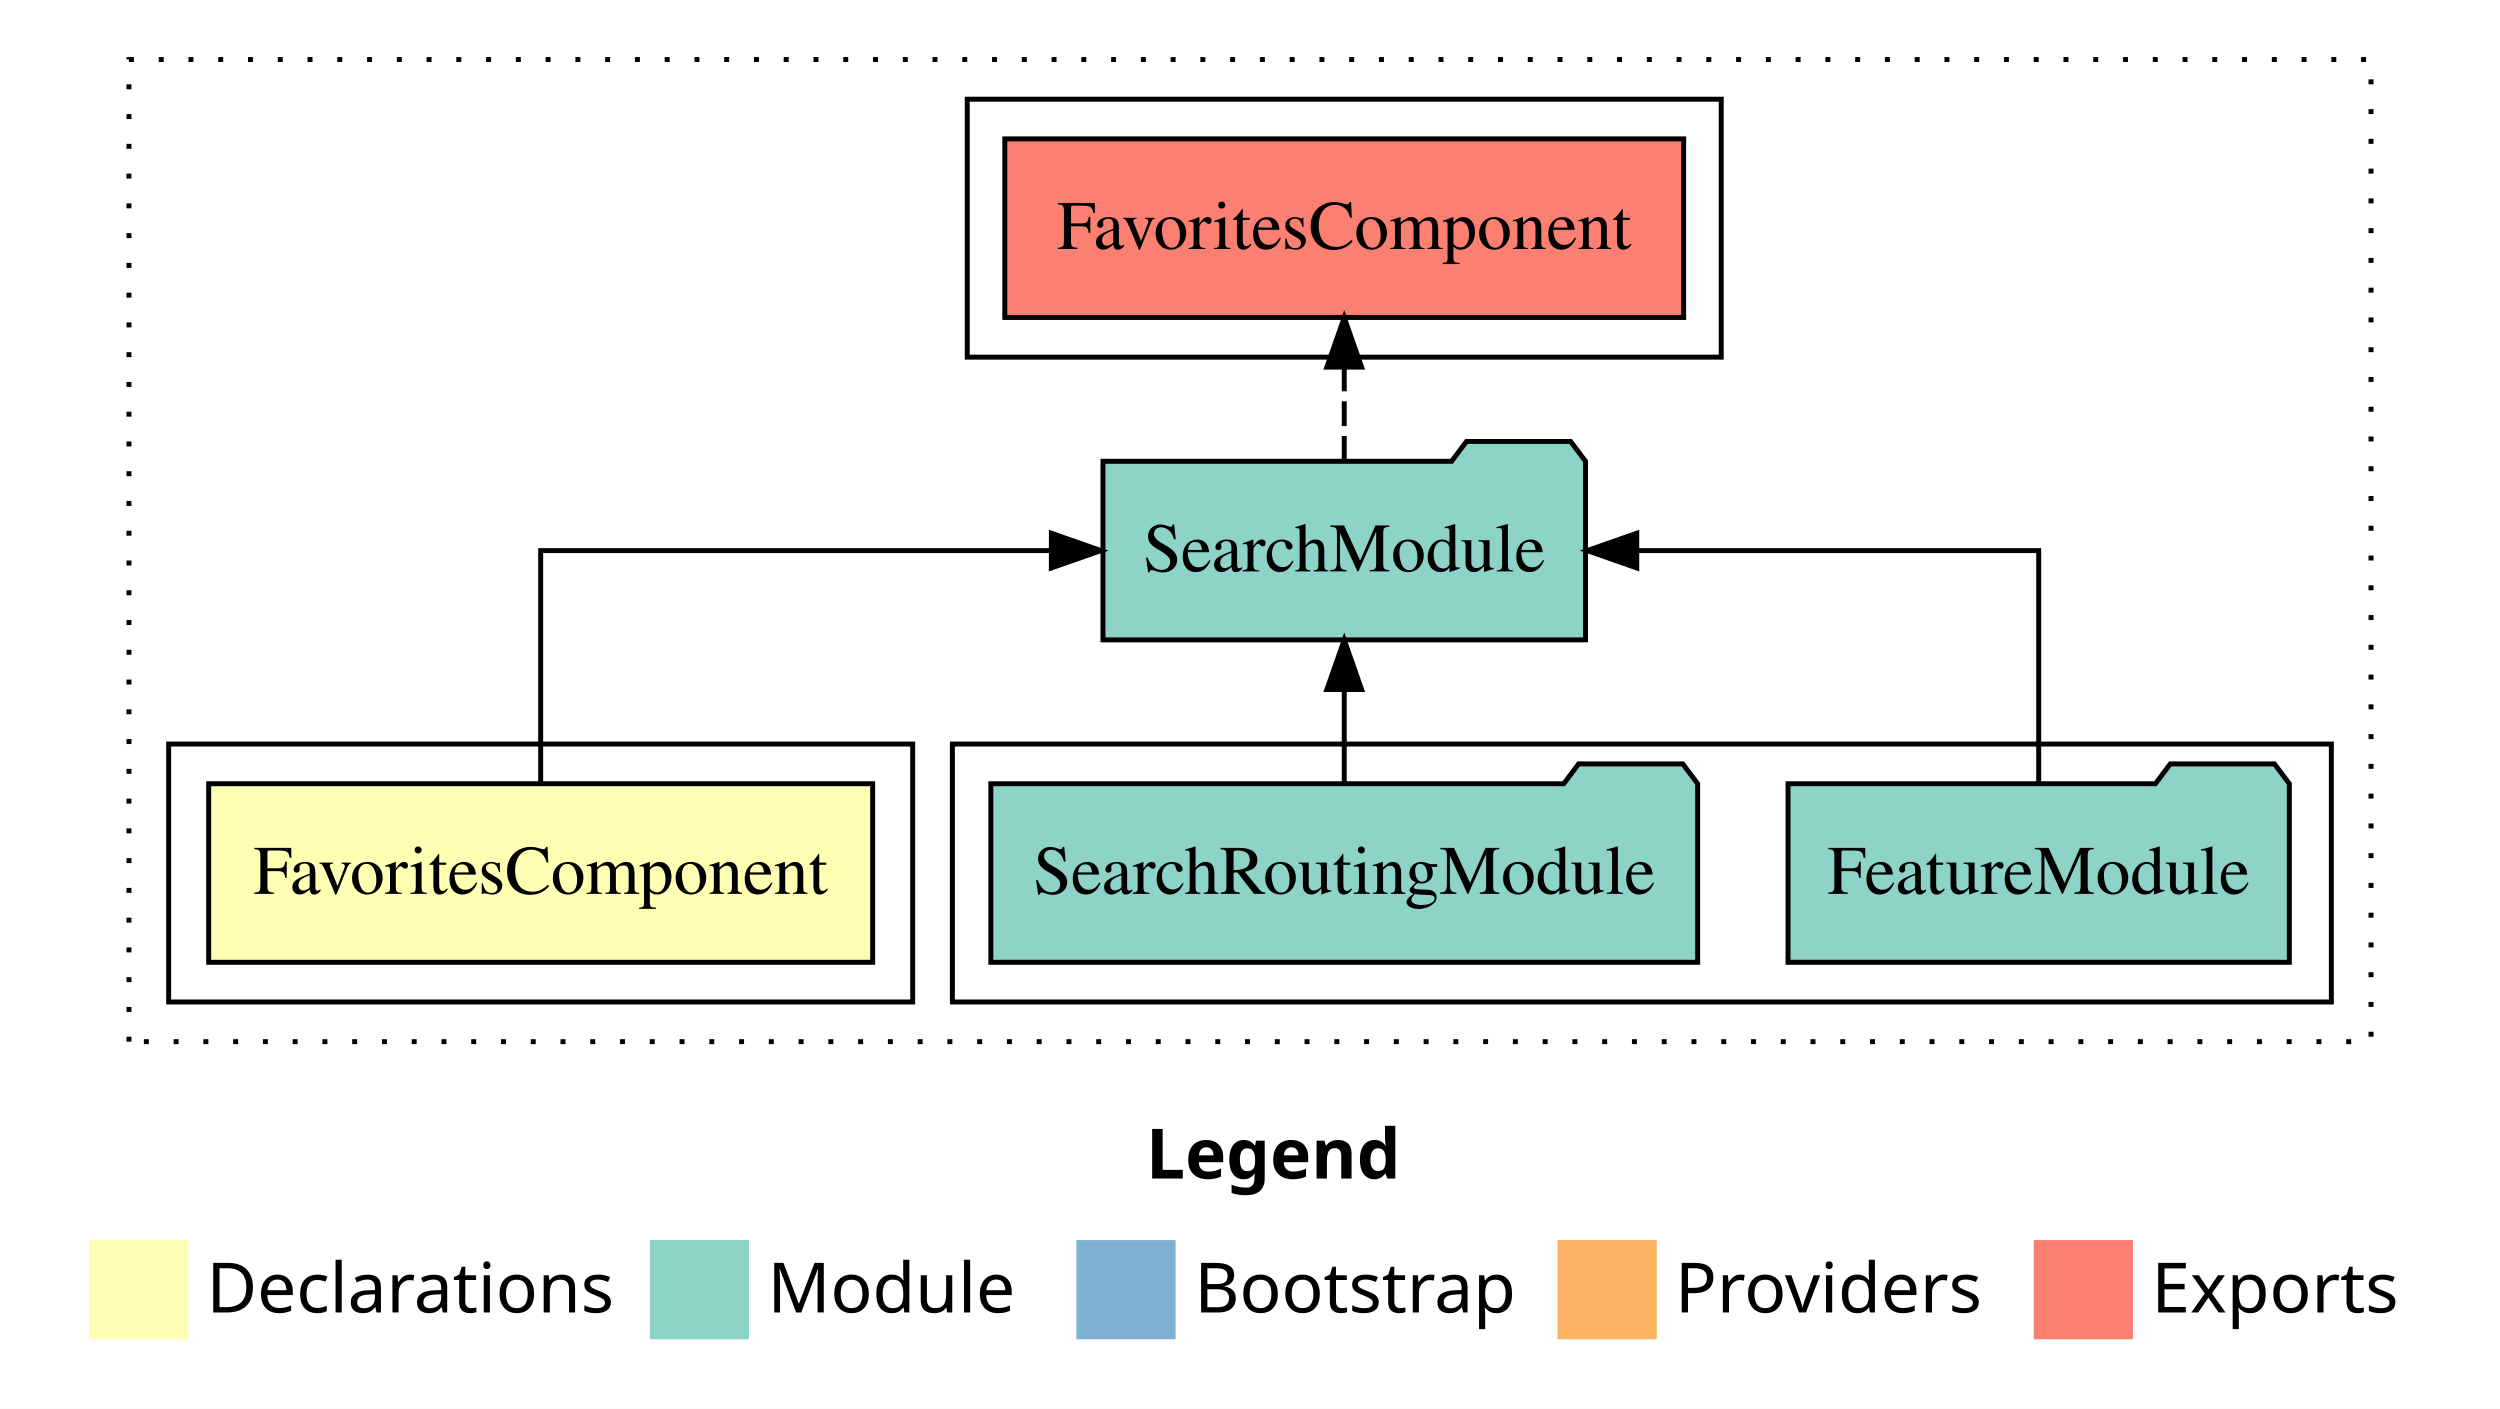
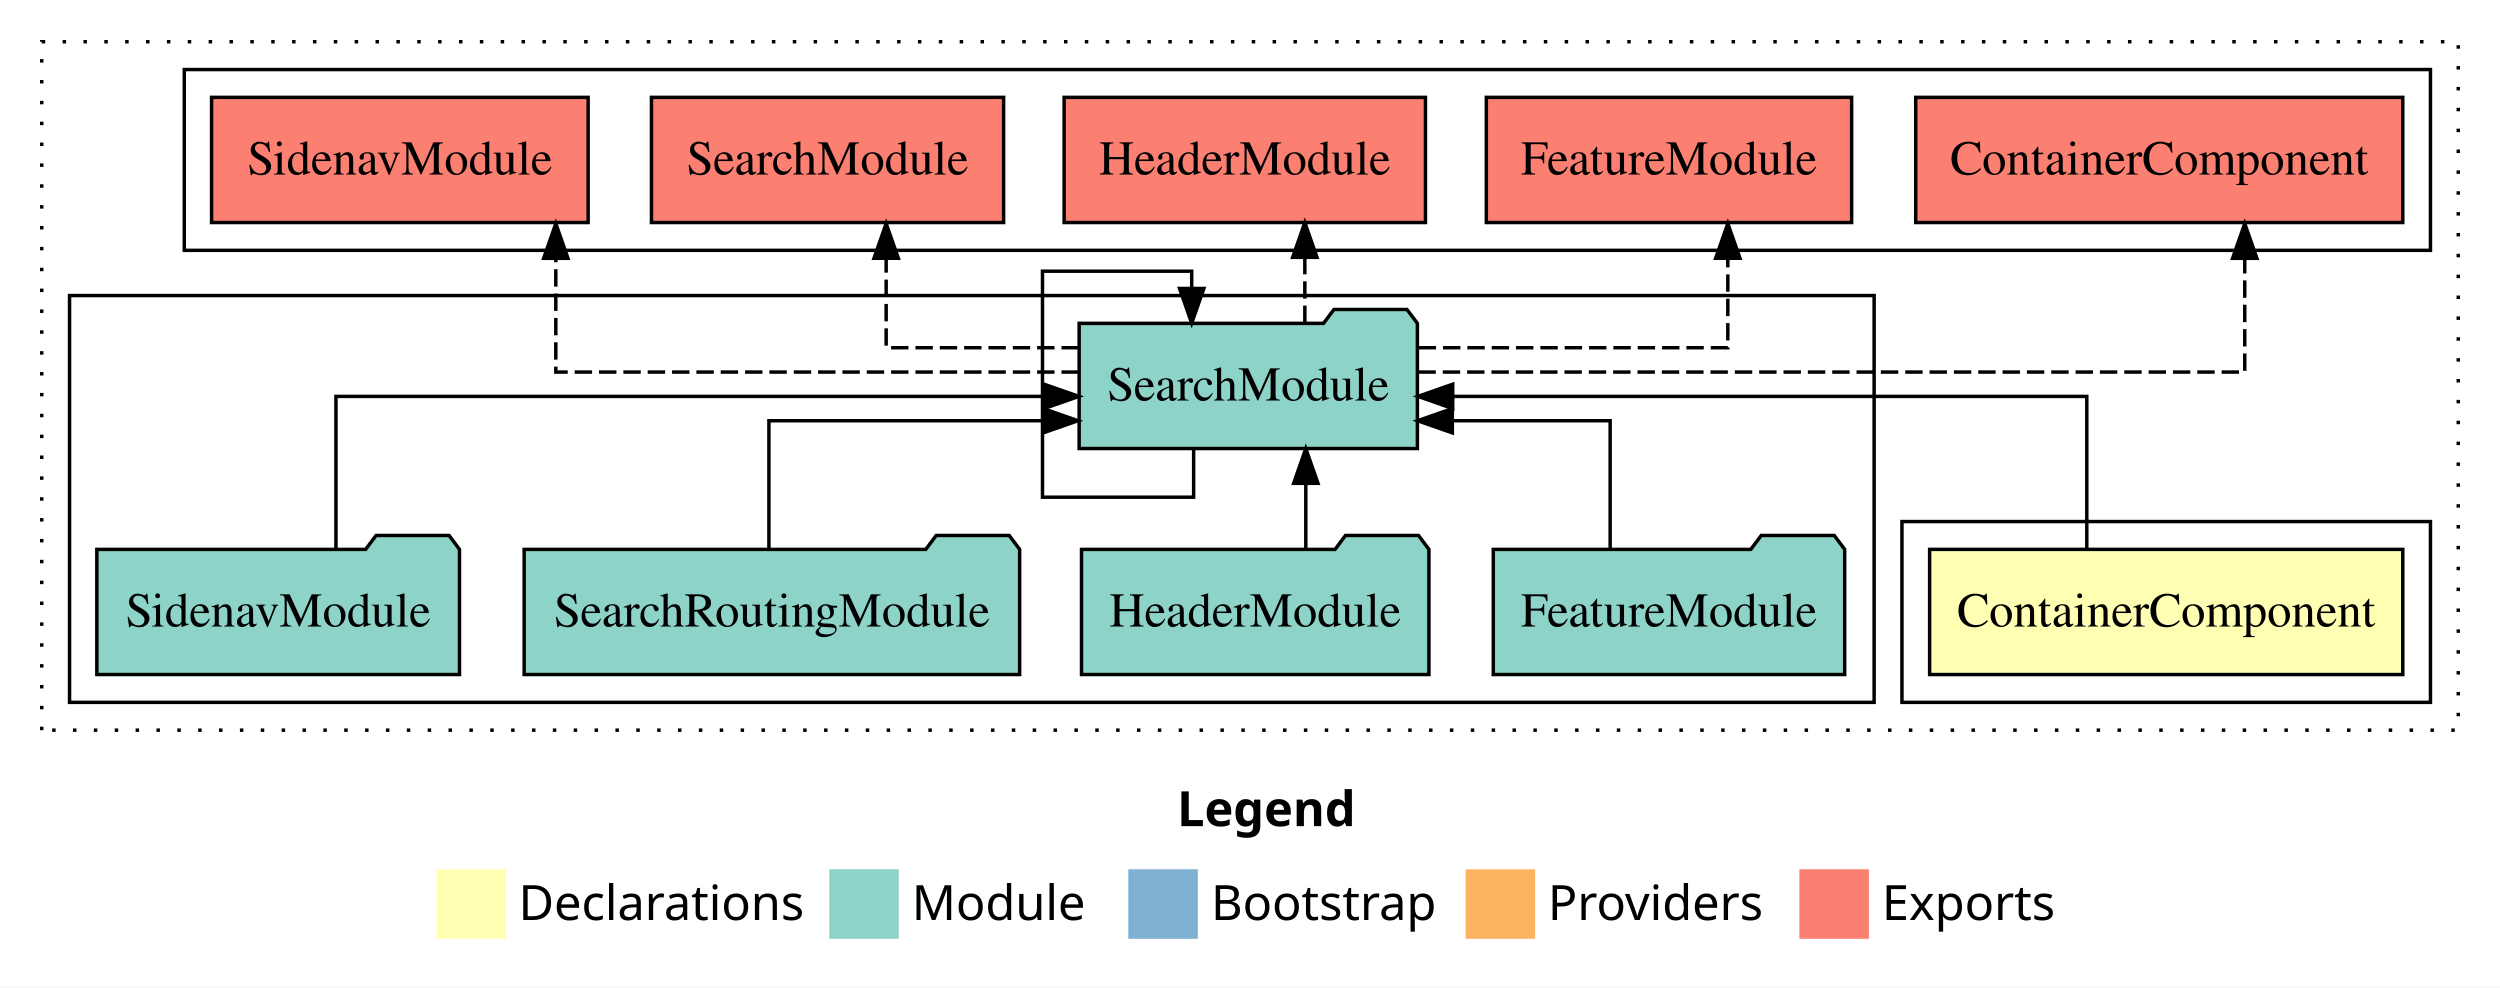
- <svg xmlns="http://www.w3.org/2000/svg" width="504pt" height="284pt" viewBox="0.00 0.00 504.00 284.00">
+ <svg xmlns="http://www.w3.org/2000/svg" width="719pt" height="284pt" viewBox="0.00 0.00 719.00 284.00">
  <g id="graph0" class="graph" transform="scale(1 1) rotate(0) translate(4 280)">
-     <polygon fill="white" stroke="transparent" points="-4,4 -4,-280 500,-280 500,4 -4,4" />
-     <text text-anchor="start" x="227.01" y="-42.4" font-family="sans-serif" font-weight="bold" font-size="14.00">Legend</text>
-     <polygon fill="#ffffb3" stroke="transparent" points="14,-10 14,-30 34,-30 34,-10 14,-10" />
-     <text text-anchor="start" x="37.63" y="-15.4" font-family="sans-serif" font-size="14.00">  Declarations</text>
-     <polygon fill="#8dd3c7" stroke="transparent" points="127,-10 127,-30 147,-30 147,-10 127,-10" />
-     <text text-anchor="start" x="150.73" y="-15.4" font-family="sans-serif" font-size="14.00">  Module</text>
-     <polygon fill="#80b1d3" stroke="transparent" points="213,-10 213,-30 233,-30 233,-10 213,-10" />
-     <text text-anchor="start" x="236.78" y="-15.4" font-family="sans-serif" font-size="14.00">  Bootstrap</text>
-     <polygon fill="#fdb462" stroke="transparent" points="310,-10 310,-30 330,-30 330,-10 310,-10" />
-     <text text-anchor="start" x="333.67" y="-15.4" font-family="sans-serif" font-size="14.00">  Providers</text>
-     <polygon fill="#fb8072" stroke="transparent" points="406,-10 406,-30 426,-30 426,-10 406,-10" />
-     <text text-anchor="start" x="429.73" y="-15.4" font-family="sans-serif" font-size="14.00">  Exports</text>
+     <polygon fill="white" stroke="transparent" points="-4,4 -4,-280 715,-280 715,4 -4,4" />
+     <text text-anchor="start" x="334.51" y="-42.4" font-family="sans-serif" font-weight="bold" font-size="14.00">Legend</text>
+     <polygon fill="#ffffb3" stroke="transparent" points="121.5,-10 121.5,-30 141.5,-30 141.5,-10 121.5,-10" />
+     <text text-anchor="start" x="145.13" y="-15.4" font-family="sans-serif" font-size="14.00">  Declarations</text>
+     <polygon fill="#8dd3c7" stroke="transparent" points="234.5,-10 234.5,-30 254.5,-30 254.5,-10 234.5,-10" />
+     <text text-anchor="start" x="258.23" y="-15.4" font-family="sans-serif" font-size="14.00">  Module</text>
+     <polygon fill="#80b1d3" stroke="transparent" points="320.5,-10 320.5,-30 340.5,-30 340.5,-10 320.5,-10" />
+     <text text-anchor="start" x="344.28" y="-15.4" font-family="sans-serif" font-size="14.00">  Bootstrap</text>
+     <polygon fill="#fdb462" stroke="transparent" points="417.5,-10 417.5,-30 437.5,-30 437.5,-10 417.5,-10" />
+     <text text-anchor="start" x="441.17" y="-15.4" font-family="sans-serif" font-size="14.00">  Providers</text>
+     <polygon fill="#fb8072" stroke="transparent" points="513.5,-10 513.5,-30 533.5,-30 533.5,-10 513.5,-10" />
+     <text text-anchor="start" x="537.23" y="-15.4" font-family="sans-serif" font-size="14.00">  Exports</text>
    <g id="clust1" class="cluster">
-       <polygon fill="none" stroke="black" stroke-dasharray="1,5" points="22,-70 22,-268 474,-268 474,-70 22,-70" />
+       <polygon fill="none" stroke="black" stroke-dasharray="1,5" points="8,-70 8,-268 703,-268 703,-70 8,-70" />
+     </g>
+     <g id="clust2" class="cluster">
+       <polygon fill="none" stroke="black" points="543,-78 543,-130 695,-130 695,-78 543,-78" />
+     </g>
+     <g id="clust5" class="cluster">
+       <polygon fill="none" stroke="black" points="49,-208 49,-260 695,-260 695,-208 49,-208" />
    </g>
    <g id="clust4" class="cluster">
-       <polygon fill="none" stroke="black" points="188,-78 188,-130 466,-130 466,-78 188,-78" />
-     </g>
-     <g id="clust5" class="cluster">
-       <polygon fill="none" stroke="black" points="191,-208 191,-260 343,-260 343,-208 191,-208" />
-     </g>
-     <g id="clust2" class="cluster">
-       <polygon fill="none" stroke="black" points="30,-78 30,-130 180,-130 180,-78 30,-78" />
+       <polygon fill="none" stroke="black" points="16,-78 16,-195 535,-195 535,-78 16,-78" />
    </g>
    <g id="node1" class="node">
-       <polygon fill="#ffffb3" stroke="black" points="171.93,-122 38.07,-122 38.07,-86 171.93,-86 171.93,-122" />
-       <text text-anchor="middle" x="105" y="-99.8" font-family="Times,serif" font-size="14.00">FavoritesComponent</text>
+       <polygon fill="#ffffb3" stroke="black" points="687.04,-122 550.96,-122 550.96,-86 687.04,-86 687.04,-122" />
+       <text text-anchor="middle" x="619" y="-99.8" font-family="Times,serif" font-size="14.00">ContainerComponent</text>
    </g>
    <g id="node2" class="node">
-       <polygon fill="#8dd3c7" stroke="black" points="315.64,-187 312.64,-191 291.64,-191 288.64,-187 218.36,-187 218.36,-151 315.64,-151 315.64,-187" />
-       <text text-anchor="middle" x="267" y="-164.8" font-family="Times,serif" font-size="14.00">SearchModule</text>
+       <polygon fill="#8dd3c7" stroke="black" points="403.64,-187 400.64,-191 379.64,-191 376.64,-187 306.36,-187 306.36,-151 403.64,-151 403.64,-187" />
+       <text text-anchor="middle" x="355" y="-164.8" font-family="Times,serif" font-size="14.00">SearchModule</text>
    </g>
    <g id="edge1" class="edge">
-       <path fill="none" stroke="black" d="M105,-122.11C105,-141.34 105,-169 105,-169 105,-169 207.96,-169 207.96,-169" />
-       <polygon fill="black" stroke="black" points="207.96,-172.5 217.96,-169 207.95,-165.5 207.96,-172.5" />
+       <path fill="none" stroke="black" d="M596.16,-122.27C596.16,-140.56 596.16,-166 596.16,-166 596.16,-166 413.8,-166 413.8,-166" />
+       <polygon fill="black" stroke="black" points="413.8,-162.5 403.8,-166 413.8,-169.5 413.8,-162.5" />
+     </g>
+     <g id="edge4" class="edge">
+       <path fill="none" stroke="black" d="M339.29,-150.76C339.29,-143.57 339.29,-137 339.29,-137 339.29,-137 295.82,-137 295.82,-137 295.82,-137 295.82,-202 295.82,-202 295.82,-202 338.73,-202 338.73,-202 338.73,-202 338.73,-197.04 338.73,-197.04" />
+       <polygon fill="black" stroke="black" points="342.23,-197.04 338.73,-187.04 335.23,-197.04 342.23,-197.04" />
+     </g>
+     <g id="node7" class="node">
+       <polygon fill="#fb8072" stroke="black" points="687.04,-252 546.96,-252 546.96,-216 687.04,-216 687.04,-252" />
+       <text text-anchor="middle" x="617" y="-229.8" font-family="Times,serif" font-size="14.00">ContainerComponent </text>
+     </g>
+     <g id="edge7" class="edge">
+       <path fill="none" stroke="black" stroke-dasharray="5,2" d="M403.94,-173C485.79,-173 641.59,-173 641.59,-173 641.59,-173 641.59,-205.7 641.59,-205.7" />
+       <polygon fill="black" stroke="black" points="638.09,-205.7 641.59,-215.7 645.09,-205.7 638.09,-205.7" />
+     </g>
+     <g id="node8" class="node">
+       <polygon fill="#fb8072" stroke="black" points="528.53,-252 423.47,-252 423.47,-216 528.53,-216 528.53,-252" />
+       <text text-anchor="middle" x="476" y="-229.8" font-family="Times,serif" font-size="14.00">FeatureModule </text>
+     </g>
+     <g id="edge8" class="edge">
+       <path fill="none" stroke="black" stroke-dasharray="5,2" d="M404.01,-180C443.66,-180 492.92,-180 492.92,-180 492.92,-180 492.92,-205.72 492.92,-205.72" />
+       <polygon fill="black" stroke="black" points="489.42,-205.72 492.92,-215.72 496.42,-205.72 489.42,-205.72" />
+     </g>
+     <g id="node9" class="node">
+       <polygon fill="#fb8072" stroke="black" points="405.96,-252 302.04,-252 302.04,-216 405.96,-216 405.96,-252" />
+       <text text-anchor="middle" x="354" y="-229.8" font-family="Times,serif" font-size="14.00">HeaderModule </text>
+     </g>
+     <g id="edge9" class="edge">
+       <path fill="none" stroke="black" stroke-dasharray="5,2" d="M371.27,-187.11C371.27,-187.11 371.27,-205.99 371.27,-205.99" />
+       <polygon fill="black" stroke="black" points="367.77,-205.99 371.27,-215.99 374.77,-205.99 367.77,-205.99" />
+     </g>
+     <g id="node10" class="node">
+       <polygon fill="#fb8072" stroke="black" points="284.64,-252 183.36,-252 183.36,-216 284.64,-216 284.64,-252" />
+       <text text-anchor="middle" x="234" y="-229.8" font-family="Times,serif" font-size="14.00">SearchModule </text>
+     </g>
+     <g id="edge10" class="edge">
+       <path fill="none" stroke="black" stroke-dasharray="5,2" d="M306.28,-180C279.18,-180 250.86,-180 250.86,-180 250.86,-180 250.86,-205.72 250.86,-205.72" />
+       <polygon fill="black" stroke="black" points="247.36,-205.72 250.86,-215.72 254.36,-205.72 247.36,-205.72" />
+     </g>
+     <g id="node11" class="node">
+       <polygon fill="#fb8072" stroke="black" points="165.15,-252 56.85,-252 56.85,-216 165.15,-216 165.15,-252" />
+       <text text-anchor="middle" x="111" y="-229.8" font-family="Times,serif" font-size="14.00">SidenavModule </text>
+     </g>
+     <g id="edge11" class="edge">
+       <path fill="none" stroke="black" stroke-dasharray="5,2" d="M306.28,-173C247.32,-173 155.85,-173 155.85,-173 155.85,-173 155.85,-205.7 155.85,-205.7" />
+       <polygon fill="black" stroke="black" points="152.35,-205.7 155.85,-215.7 159.35,-205.7 152.35,-205.7" />
+     </g>
+     <g id="node3" class="node">
+       <polygon fill="#8dd3c7" stroke="black" points="526.53,-122 523.53,-126 502.53,-126 499.53,-122 425.47,-122 425.47,-86 526.53,-86 526.53,-122" />
+       <text text-anchor="middle" x="476" y="-99.8" font-family="Times,serif" font-size="14.00">FeatureModule</text>
+     </g>
+     <g id="edge2" class="edge">
+       <path fill="none" stroke="black" d="M459.08,-122.01C459.08,-138.05 459.08,-159 459.08,-159 459.08,-159 413.69,-159 413.69,-159" />
+       <polygon fill="black" stroke="black" points="413.69,-155.5 403.69,-159 413.69,-162.5 413.69,-155.5" />
+     </g>
+     <g id="node4" class="node">
+       <polygon fill="#8dd3c7" stroke="black" points="406.96,-122 403.96,-126 382.96,-126 379.96,-122 307.04,-122 307.04,-86 406.96,-86 406.96,-122" />
+       <text text-anchor="middle" x="357" y="-99.8" font-family="Times,serif" font-size="14.00">HeaderModule</text>
+     </g>
+     <g id="edge3" class="edge">
+       <path fill="none" stroke="black" d="M371.55,-122.11C371.55,-122.11 371.55,-140.99 371.55,-140.99" />
+       <polygon fill="black" stroke="black" points="368.05,-140.99 371.55,-150.99 375.05,-140.99 368.05,-140.99" />
    </g>
    <g id="node5" class="node">
-       <polygon fill="#fb8072" stroke="black" points="335.43,-252 198.57,-252 198.57,-216 335.43,-216 335.43,-252" />
-       <text text-anchor="middle" x="267" y="-229.8" font-family="Times,serif" font-size="14.00">FavoritesComponent </text>
+       <polygon fill="#8dd3c7" stroke="black" points="289.25,-122 286.25,-126 265.25,-126 262.25,-122 146.75,-122 146.75,-86 289.25,-86 289.25,-122" />
+       <text text-anchor="middle" x="218" y="-99.8" font-family="Times,serif" font-size="14.00">SearchRoutingModule</text>
    </g>
-     <g id="edge4" class="edge">
-       <path fill="none" stroke="black" stroke-dasharray="5,2" d="M267,-187.11C267,-187.11 267,-205.99 267,-205.99" />
-       <polygon fill="black" stroke="black" points="263.5,-205.99 267,-215.99 270.5,-205.99 263.5,-205.99" />
+     <g id="edge5" class="edge">
+       <path fill="none" stroke="black" d="M217.14,-122.01C217.14,-138.05 217.14,-159 217.14,-159 217.14,-159 296.01,-159 296.01,-159" />
+       <polygon fill="black" stroke="black" points="296.01,-162.5 306.01,-159 296.01,-155.5 296.01,-162.5" />
    </g>
-     <g id="node3" class="node">
-       <polygon fill="#8dd3c7" stroke="black" points="457.53,-122 454.53,-126 433.53,-126 430.53,-122 356.47,-122 356.47,-86 457.53,-86 457.53,-122" />
-       <text text-anchor="middle" x="407" y="-99.8" font-family="Times,serif" font-size="14.00">FeatureModule</text>
+     <g id="node6" class="node">
+       <polygon fill="#8dd3c7" stroke="black" points="128.15,-122 125.15,-126 104.15,-126 101.15,-122 23.85,-122 23.85,-86 128.15,-86 128.15,-122" />
+       <text text-anchor="middle" x="76" y="-99.8" font-family="Times,serif" font-size="14.00">SidenavModule</text>
    </g>
-     <g id="edge2" class="edge">
-       <path fill="none" stroke="black" d="M407,-122.11C407,-141.34 407,-169 407,-169 407,-169 325.97,-169 325.97,-169" />
-       <polygon fill="black" stroke="black" points="325.97,-165.5 315.97,-169 325.97,-172.5 325.97,-165.5" />
-     </g>
-     <g id="node4" class="node">
-       <polygon fill="#8dd3c7" stroke="black" points="338.25,-122 335.25,-126 314.25,-126 311.25,-122 195.75,-122 195.75,-86 338.25,-86 338.25,-122" />
-       <text text-anchor="middle" x="267" y="-99.8" font-family="Times,serif" font-size="14.00">SearchRoutingModule</text>
-     </g>
-     <g id="edge3" class="edge">
-       <path fill="none" stroke="black" d="M267,-122.11C267,-122.11 267,-140.99 267,-140.99" />
-       <polygon fill="black" stroke="black" points="263.5,-140.99 267,-150.99 270.5,-140.99 263.5,-140.99" />
+     <g id="edge6" class="edge">
+       <path fill="none" stroke="black" d="M92.62,-122.27C92.62,-140.56 92.62,-166 92.62,-166 92.62,-166 296.26,-166 296.26,-166" />
+       <polygon fill="black" stroke="black" points="296.26,-169.5 306.26,-166 296.26,-162.5 296.26,-169.5" />
    </g>
  </g>
</svg>
